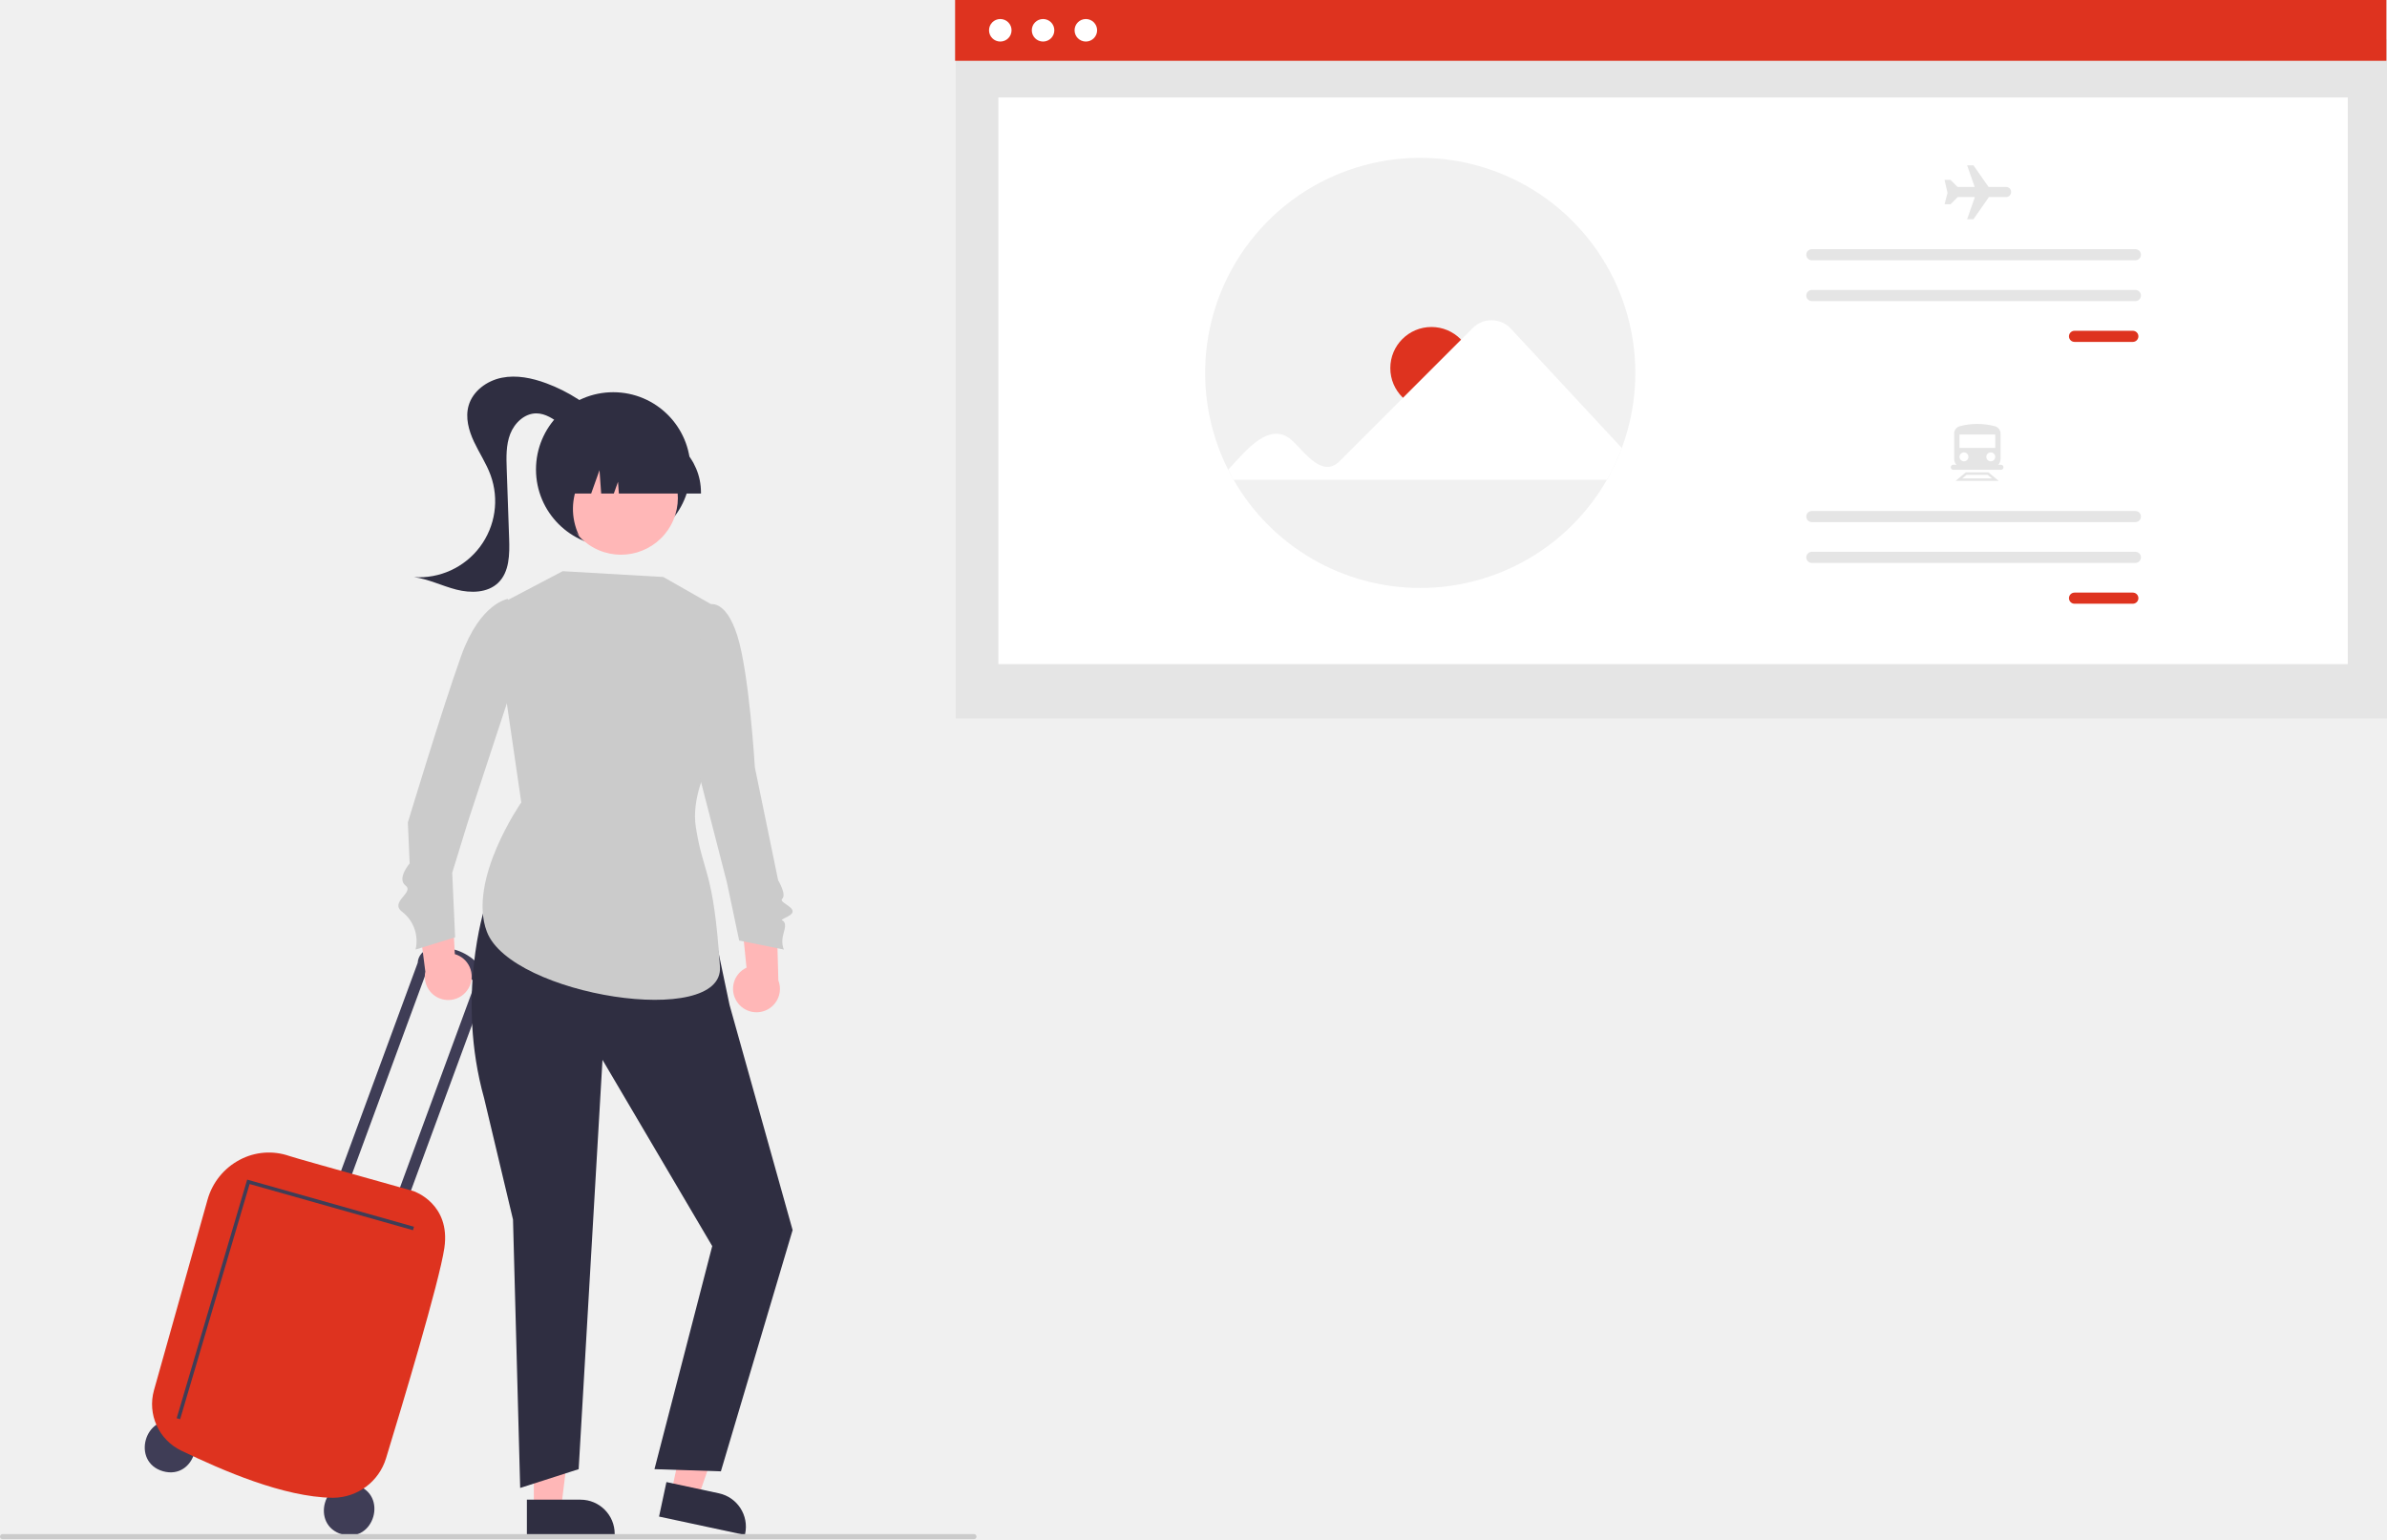
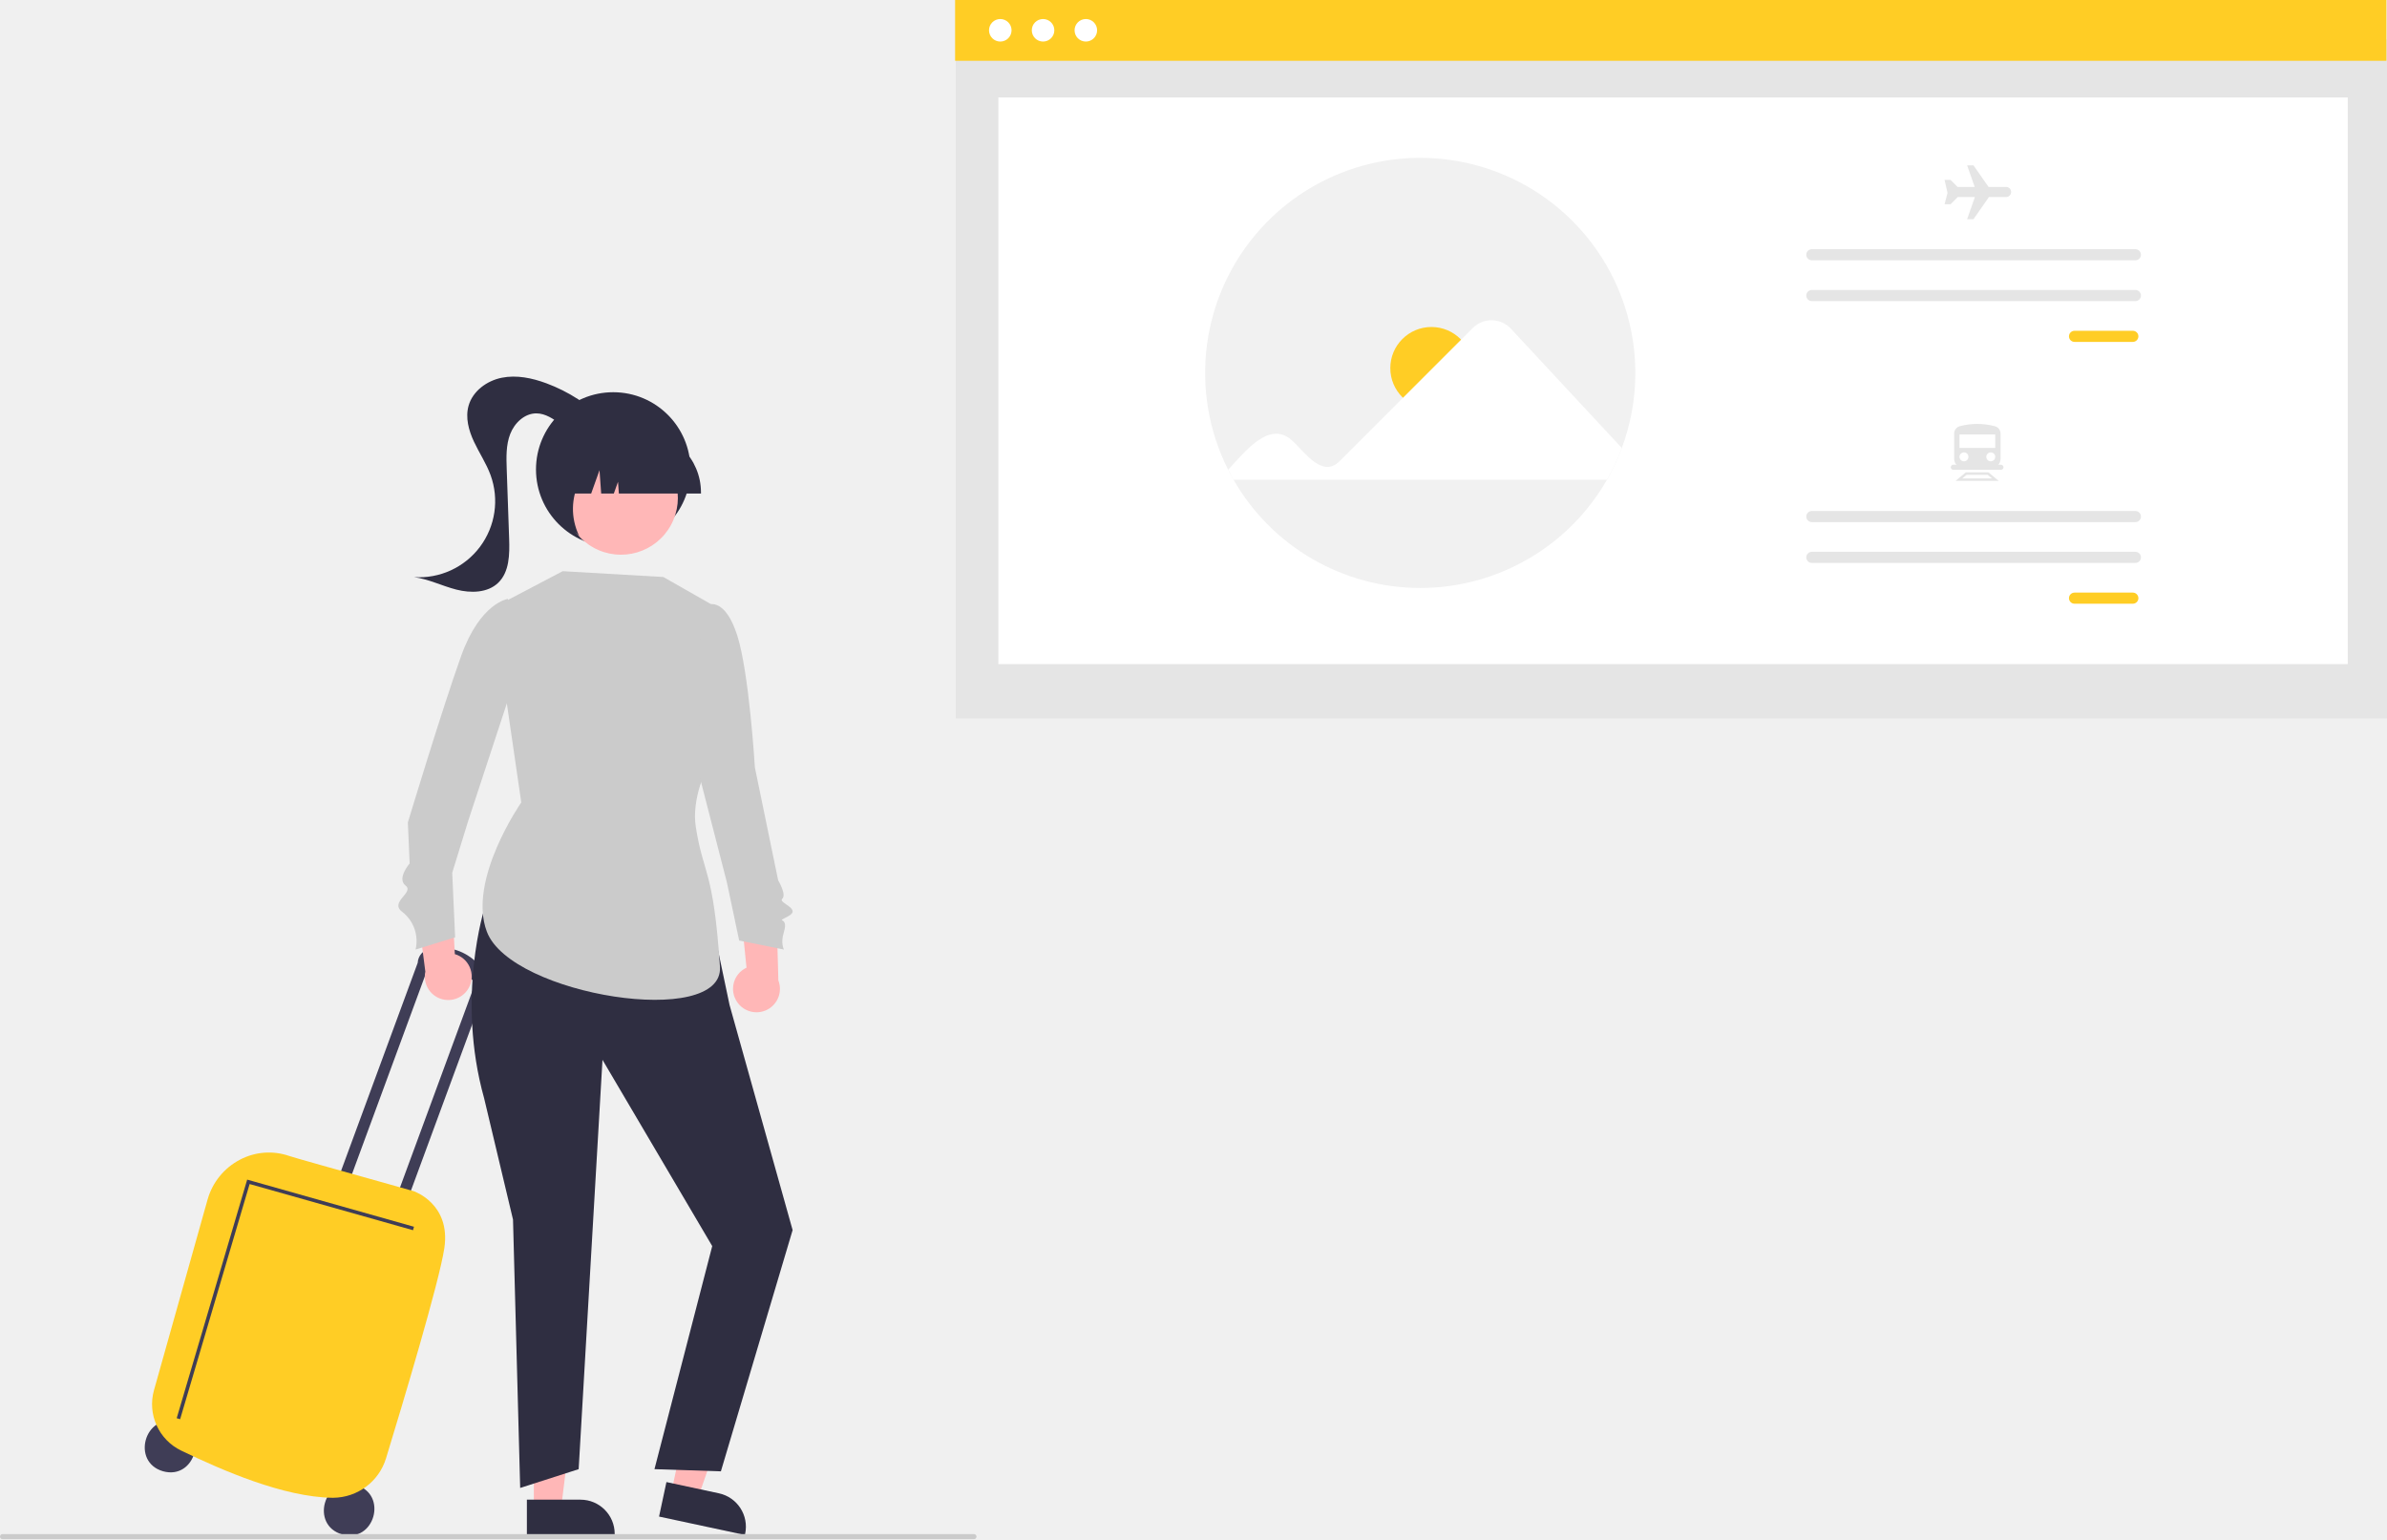
<svg xmlns="http://www.w3.org/2000/svg" data-name="Layer 1" width="936.21" height="603.718" viewBox="0 0 936.21 603.718">
  <path d="M201.299,705.876c-12.67-3.5-18.077,15.741-5.439,19.353C208.53,728.729,213.937,709.488,201.299,705.876Z" transform="translate(-131.8949 -148.141)" fill="#3f3d56" />
  <path d="M271.55,730.641c-12.67-3.5-18.077,15.741-5.439,19.353C278.781,753.493,284.188,734.252,271.55,730.641Z" transform="translate(-131.8949 -148.141)" fill="#3f3d56" />
  <path d="M299.982,527.71l-.196-.055-32.636,88.604L262.847,615.05l32.87-89.24h0a6.035,6.035,0,0,1,5.048-5.643c16.321-2.581,22.937,11.907,22.937,11.907l-.065.096-33.367,90.587-4.303-1.209,32.385-87.922C308.493,523.875,299.982,527.71,299.982,527.71Z" transform="translate(-131.8949 -148.141)" fill="#3f3d56" />
-   <path d="M262.258,735.623c-19.237-.294-43.026-10.689-59.246-18.481a20.218,20.218,0,0,1-10.715-23.736l21.021-74.788a25.406,25.406,0,0,1,12.617-15.566,24.327,24.327,0,0,1,19.411-1.499c.751.338,21.172,6.053,34.686,9.835,7.95,2.225,13.694,3.833,14.078,3.962.318.105,14.605,5.014,12.07,22.274-1.947,13.257-16.644,62.105-22.873,82.493A21.863,21.863,0,0,1,262.578,735.625C262.472,735.625,262.365,735.624,262.258,735.623Z" transform="translate(-131.8949 -148.141)" fill="#de331f" />
+   <path d="M262.258,735.623c-19.237-.294-43.026-10.689-59.246-18.481a20.218,20.218,0,0,1-10.715-23.736l21.021-74.788a25.406,25.406,0,0,1,12.617-15.566,24.327,24.327,0,0,1,19.411-1.499c.751.338,21.172,6.053,34.686,9.835,7.95,2.225,13.694,3.833,14.078,3.962.318.105,14.605,5.014,12.07,22.274-1.947,13.257-16.644,62.105-22.873,82.493A21.863,21.863,0,0,1,262.578,735.625C262.472,735.625,262.365,735.624,262.258,735.623Z" transform="translate(-131.8949 -148.141)" fill="#ffcd25" />
  <polygon points="70.651 556.664 97.904 464.42 161.991 482.531 162.374 481.177 96.948 462.687 96.751 463.354 69.301 556.265 70.651 556.664" fill="#3f3d56" />
  <rect id="f269d402-b375-49c3-b6cb-02ffddd7443c" data-name="Rectangle 62" x="374.842" y="15.39" width="561.368" height="266.379" fill="#e5e5e5" />
  <rect id="a67a6d8d-d730-43ea-8e97-5097e31b093a" data-name="Rectangle 75" x="391.561" y="38.233" width="529.264" height="222.248" fill="#fff" />
-   <rect id="f3270c98-3f14-4116-bb63-3583a595f2eb" data-name="Rectangle 80" x="374.602" width="561.368" height="23.849" fill="#de331f" />
+   <rect id="f3270c98-3f14-4116-bb63-3583a595f2eb" data-name="Rectangle 80" x="374.602" width="561.368" height="23.849" fill="#ffcd25" />
  <circle id="aeafa2cf-3960-41d9-9a79-114ebb97b926" data-name="Ellipse 90" cx="392.325" cy="11.88" r="4.42" fill="#fff" />
  <circle id="e013fb1c-e2d9-4cba-be1c-2b59a1ea1400" data-name="Ellipse 91" cx="409.103" cy="11.88" r="4.42" fill="#fff" />
  <circle id="a6347b87-b687-4c13-8a45-efd6144b746c" data-name="Ellipse 92" cx="425.881" cy="11.88" r="4.42" fill="#fff" />
  <path d="M773.29,294.414a83.992,83.992,0,0,1-5.294,29.452,81.686,81.686,0,0,1-5.851,12.474,84.382,84.382,0,0,1-146.423,0q-1.122-1.945-2.128-3.947A84.363,84.363,0,1,1,773.29,294.414Z" transform="translate(-131.8949 -148.141)" fill="#f1f1f1" />
-   <circle cx="561.424" cy="144.387" r="16.127" fill="#de331f" />
+   <circle cx="561.424" cy="144.387" r="16.127" fill="#ffcd25" />
  <path d="M613.595,332.393c7.105-7.679,16.604-19.87,25.513-11.061,4.471,4.155,11.469,14.452,18.167,7.72l52.306-52.306a10.384,10.384,0,0,1,14.851.266L767.996,323.867a81.712,81.712,0,0,1-5.851,12.474H615.722Z" transform="translate(-131.8949 -148.141)" fill="#fff" />
-   <path id="f2fac30d-751a-4ad9-9a70-d842b6b29c55-166" data-name="Path 680" d="M945.55,277.887a2.179,2.179,0,0,0,0,4.359h22.869a2.179,2.179,0,0,0,0-4.359Z" transform="translate(-131.8949 -148.141)" fill="#de331f" />
-   <path id="bff7eaac-8fd0-4862-b46f-daee6d731cf9-167" data-name="Path 680" d="M842.52,245.878a2.179,2.179,0,1,0,0,4.359H969.419a2.179,2.179,0,0,0,0-4.359Z" transform="translate(-131.8949 -148.141)" fill="#e5e5e5" />
-   <path id="a9efcef9-bf26-45a4-a9d0-ef067b9cf824-168" data-name="Path 680" d="M842.52,261.883a2.179,2.179,0,1,0,0,4.359H969.419a2.179,2.179,0,0,0,0-4.359Z" transform="translate(-131.8949 -148.141)" fill="#e5e5e5" />
-   <path id="b479989b-99d4-4e70-bae9-0a98ba95b9e4-169" data-name="Path 680" d="M945.55,380.583a2.179,2.179,0,0,0,0,4.359h22.869a2.179,2.179,0,1,0,0-4.359Z" transform="translate(-131.8949 -148.141)" fill="#de331f" />
-   <path id="b7ed51b3-7b2d-4a2d-a8c2-cf48ecd6b6d7-170" data-name="Path 680" d="M842.52,348.574a2.179,2.179,0,0,0,0,4.359H969.419a2.179,2.179,0,0,0,0-4.359Z" transform="translate(-131.8949 -148.141)" fill="#e5e5e5" />
-   <path id="e2a2d7bb-cfae-451b-8ad9-ee9abc29fc00-171" data-name="Path 680" d="M842.52,364.579a2.179,2.179,0,1,0,0,4.359H969.419a2.179,2.179,0,0,0,0-4.359Z" transform="translate(-131.8949 -148.141)" fill="#e5e5e5" />
+   <path id="f2fac30d-751a-4ad9-9a70-d842b6b29c55-543" data-name="Path 680" d="M945.55,277.887a2.179,2.179,0,0,0,0,4.359h22.869a2.179,2.179,0,0,0,0-4.359Z" transform="translate(-131.8949 -148.141)" fill="#ffcd25" />
+   <path id="bff7eaac-8fd0-4862-b46f-daee6d731cf9-544" data-name="Path 680" d="M842.52,245.878a2.179,2.179,0,1,0,0,4.359H969.419a2.179,2.179,0,0,0,0-4.359Z" transform="translate(-131.8949 -148.141)" fill="#e5e5e5" />
+   <path id="a9efcef9-bf26-45a4-a9d0-ef067b9cf824-545" data-name="Path 680" d="M842.52,261.883a2.179,2.179,0,1,0,0,4.359H969.419a2.179,2.179,0,0,0,0-4.359Z" transform="translate(-131.8949 -148.141)" fill="#e5e5e5" />
+   <path id="b479989b-99d4-4e70-bae9-0a98ba95b9e4-546" data-name="Path 680" d="M945.55,380.583a2.179,2.179,0,0,0,0,4.359h22.869a2.179,2.179,0,1,0,0-4.359Z" transform="translate(-131.8949 -148.141)" fill="#ffcd25" />
+   <path id="b7ed51b3-7b2d-4a2d-a8c2-cf48ecd6b6d7-547" data-name="Path 680" d="M842.52,348.574a2.179,2.179,0,0,0,0,4.359H969.419a2.179,2.179,0,0,0,0-4.359Z" transform="translate(-131.8949 -148.141)" fill="#e5e5e5" />
+   <path id="e2a2d7bb-cfae-451b-8ad9-ee9abc29fc00-548" data-name="Path 680" d="M842.52,364.579a2.179,2.179,0,1,0,0,4.359H969.419a2.179,2.179,0,0,0,0-4.359Z" transform="translate(-131.8949 -148.141)" fill="#e5e5e5" />
  <path d="M918.696,221.46h-6.873l-5.898-8.453h-2.496l2.962,8.453h-6.723v0l-2.759-2.76h-2.335l1.165,5.105-1.165,4.463h2.335l2.759-2.76.044-.073h6.758l-3.04,8.676h2.496l5.923-8.488.07-.188h6.778a1.988,1.988,0,1,0,0-3.976Z" transform="translate(-131.8949 -148.141)" fill="#e5e5e5" />
  <path d="M912.87,331.755H902.012a3.672,3.672,0,0,1-3.668-3.668v-9.878a2.983,2.983,0,0,1,2.196-2.894,26.826,26.826,0,0,1,13.774.01,2.988,2.988,0,0,1,2.223,2.903v9.859A3.672,3.672,0,0,1,912.87,331.755Z" transform="translate(-131.8949 -148.141)" fill="#e5e5e5" />
  <rect x="768.535" y="170.427" width="14.022" height="5.258" fill="#fff" />
  <circle cx="770.288" cy="179.191" r="1.753" fill="#fff" />
  <circle cx="780.804" cy="179.191" r="1.753" fill="#fff" />
  <path d="M915.807,336.756H898.886l4.001-3.334h8.919Zm-14.29-.953h11.659l-1.715-1.429h-8.229Z" transform="translate(-131.8949 -148.141)" fill="#e5e5e5" />
  <path d="M916.683,332.422h-18.672a1,1,0,0,1,0-2.001h18.672a1,1,0,0,1,0,2.001Z" transform="translate(-131.8949 -148.141)" fill="#e5e5e5" />
  <path d="M315.969,535.197a9.138,9.138,0,0,0-5.678-12.81l-1.757-32.425-13.564,10.038,3.748,29.252a9.187,9.187,0,0,0,17.251,5.944Z" transform="translate(-131.8949 -148.141)" fill="#ffb7b7" />
  <path d="M421.05,541.231a9.138,9.138,0,0,1,3.636-13.532L421.422,495.391l14.949,7.827.807,29.48a9.187,9.187,0,0,1-16.129,8.532Z" transform="translate(-131.8949 -148.141)" fill="#ffb7b7" />
  <polygon points="209.375 591.715 220.055 591.714 225.137 550.517 209.373 550.517 209.375 591.715" fill="#ffb7b7" />
  <path d="M338.545,736.368l21.034-.001h.001A13.405,13.405,0,0,1,372.985,749.772v.436l-34.439.001Z" transform="translate(-131.8949 -148.141)" fill="#2f2e41" />
  <polygon points="263.319 585.3 273.763 587.538 287.364 548.319 271.95 545.017 263.319 585.3" fill="#ffb7b7" />
  <path d="M393.28,729.46l20.568,4.407.001 0a13.405,13.405,0,0,1,10.298,15.916l-.091.426-33.675-7.215Z" transform="translate(-131.8949 -148.141)" fill="#2f2e41" />
  <path d="M322.012,504.094s-11.363,35.119-.235,74.833l11.327,47.572,2.811,105.263,22.937-7.362L368.197,563.843l43.042,73.058-22.654,87.499,26.052.85,28.132-94.627-24.734-88.3-4.531-21.521Z" transform="translate(-131.8949 -148.141)" fill="#2f2e41" />
  <path d="M414.876,387.463,392.062,374.459l-39.468-2.281-27.377,14.373,11.126,76.329s-21.22,30.454-13.483,50.745c9.549,25.044,93.046,38.109,91.413,13.668-2.577-38.57-6.558-35.91-9.476-54.824-3.202-20.753,19.206-47.363,19.206-47.363Z" transform="translate(-131.8949 -148.141)" fill="#cbcbcb" />
  <path d="M333.658,394.079l-2.543-11.022s-10.849,1.404-18.368,22.405-20.884,65.272-20.884,65.272l.698,16.083s-5.151,5.951-1.597,8.669-6.419,6.403-1.369,10.266a14.493,14.493,0,0,1,5.293,14.829l15.514-4.791L309.26,490.468l6.146-19.962,16.426-49.963Z" transform="translate(-131.8949 -148.141)" fill="#cbcbcb" />
  <path d="M406.523,395.958l3.456-10.689s6.364-2.604,11.062,12.072,6.928,51.815,6.928,51.815l9.126,44.27s3.41,5.638,1.597,7.254,7.963,3.888,2.281,6.882.49-.645-1.633,6.181c-1.394,4.483.036,6.839.036,6.839L421.808,517.048l-4.791-22.693-10.867-42.191Z" transform="translate(-131.8949 -148.141)" fill="#cbcbcb" />
  <circle cx="240.519" cy="184.141" r="30.298" fill="#2f2e41" />
  <path d="M369.301,313.427a63.528,63.528,0,0,0-23.113-14.946c-5.587-2.07-11.668-3.349-17.509-2.173-5.841,1.175-11.365,5.216-12.995,10.947-1.332,4.686.043,9.732,2.111,14.144,2.068,4.411,4.829,8.502,6.501,13.078a29.85,29.85,0,0,1-30.036,40.028c5.739.77,11.03,3.467,16.639,4.902s12.231,1.338,16.4-2.681c4.411-4.252,4.499-11.166,4.286-17.289q-.476-13.653-.951-27.306c-.162-4.642-.3-9.432,1.374-13.765,1.674-4.332,5.652-8.126,10.297-8.087,3.52.03,6.636,2.162,9.458,4.265,2.823,2.103,5.811,4.347,9.317,4.659,3.506.313,7.509-2.282,7.247-5.792Z" transform="translate(-131.8949 -148.141)" fill="#2f2e41" />
  <circle cx="375.462" cy="343.418" r="22.303" transform="translate(-237.8607 360.0032) rotate(-61.33677)" fill="#ffb7b7" />
  <path d="M406.827,341.731H374.622l-.33-4.624-1.651,4.624h-4.959l-.654-9.164-3.273,9.164h-9.595v-.454a24.09,24.09,0,0,1,24.063-24.063h4.54a24.09,24.09,0,0,1,24.063,24.063Z" transform="translate(-131.8949 -148.141)" fill="#2f2e41" />
  <path d="M359.025,358.351l-11.76-11.773-1.983-26.061h25.959l-.643.642C361.656,330.089,352.003,343.194,359.025,358.351Z" transform="translate(-131.8949 -148.141)" fill="#2f2e41" />
  <path d="M513.895,751.859h-381a1,1,0,0,1,0-2h381a1,1,0,0,1,0,2Z" transform="translate(-131.8949 -148.141)" fill="#cbcbcb" />
</svg>
